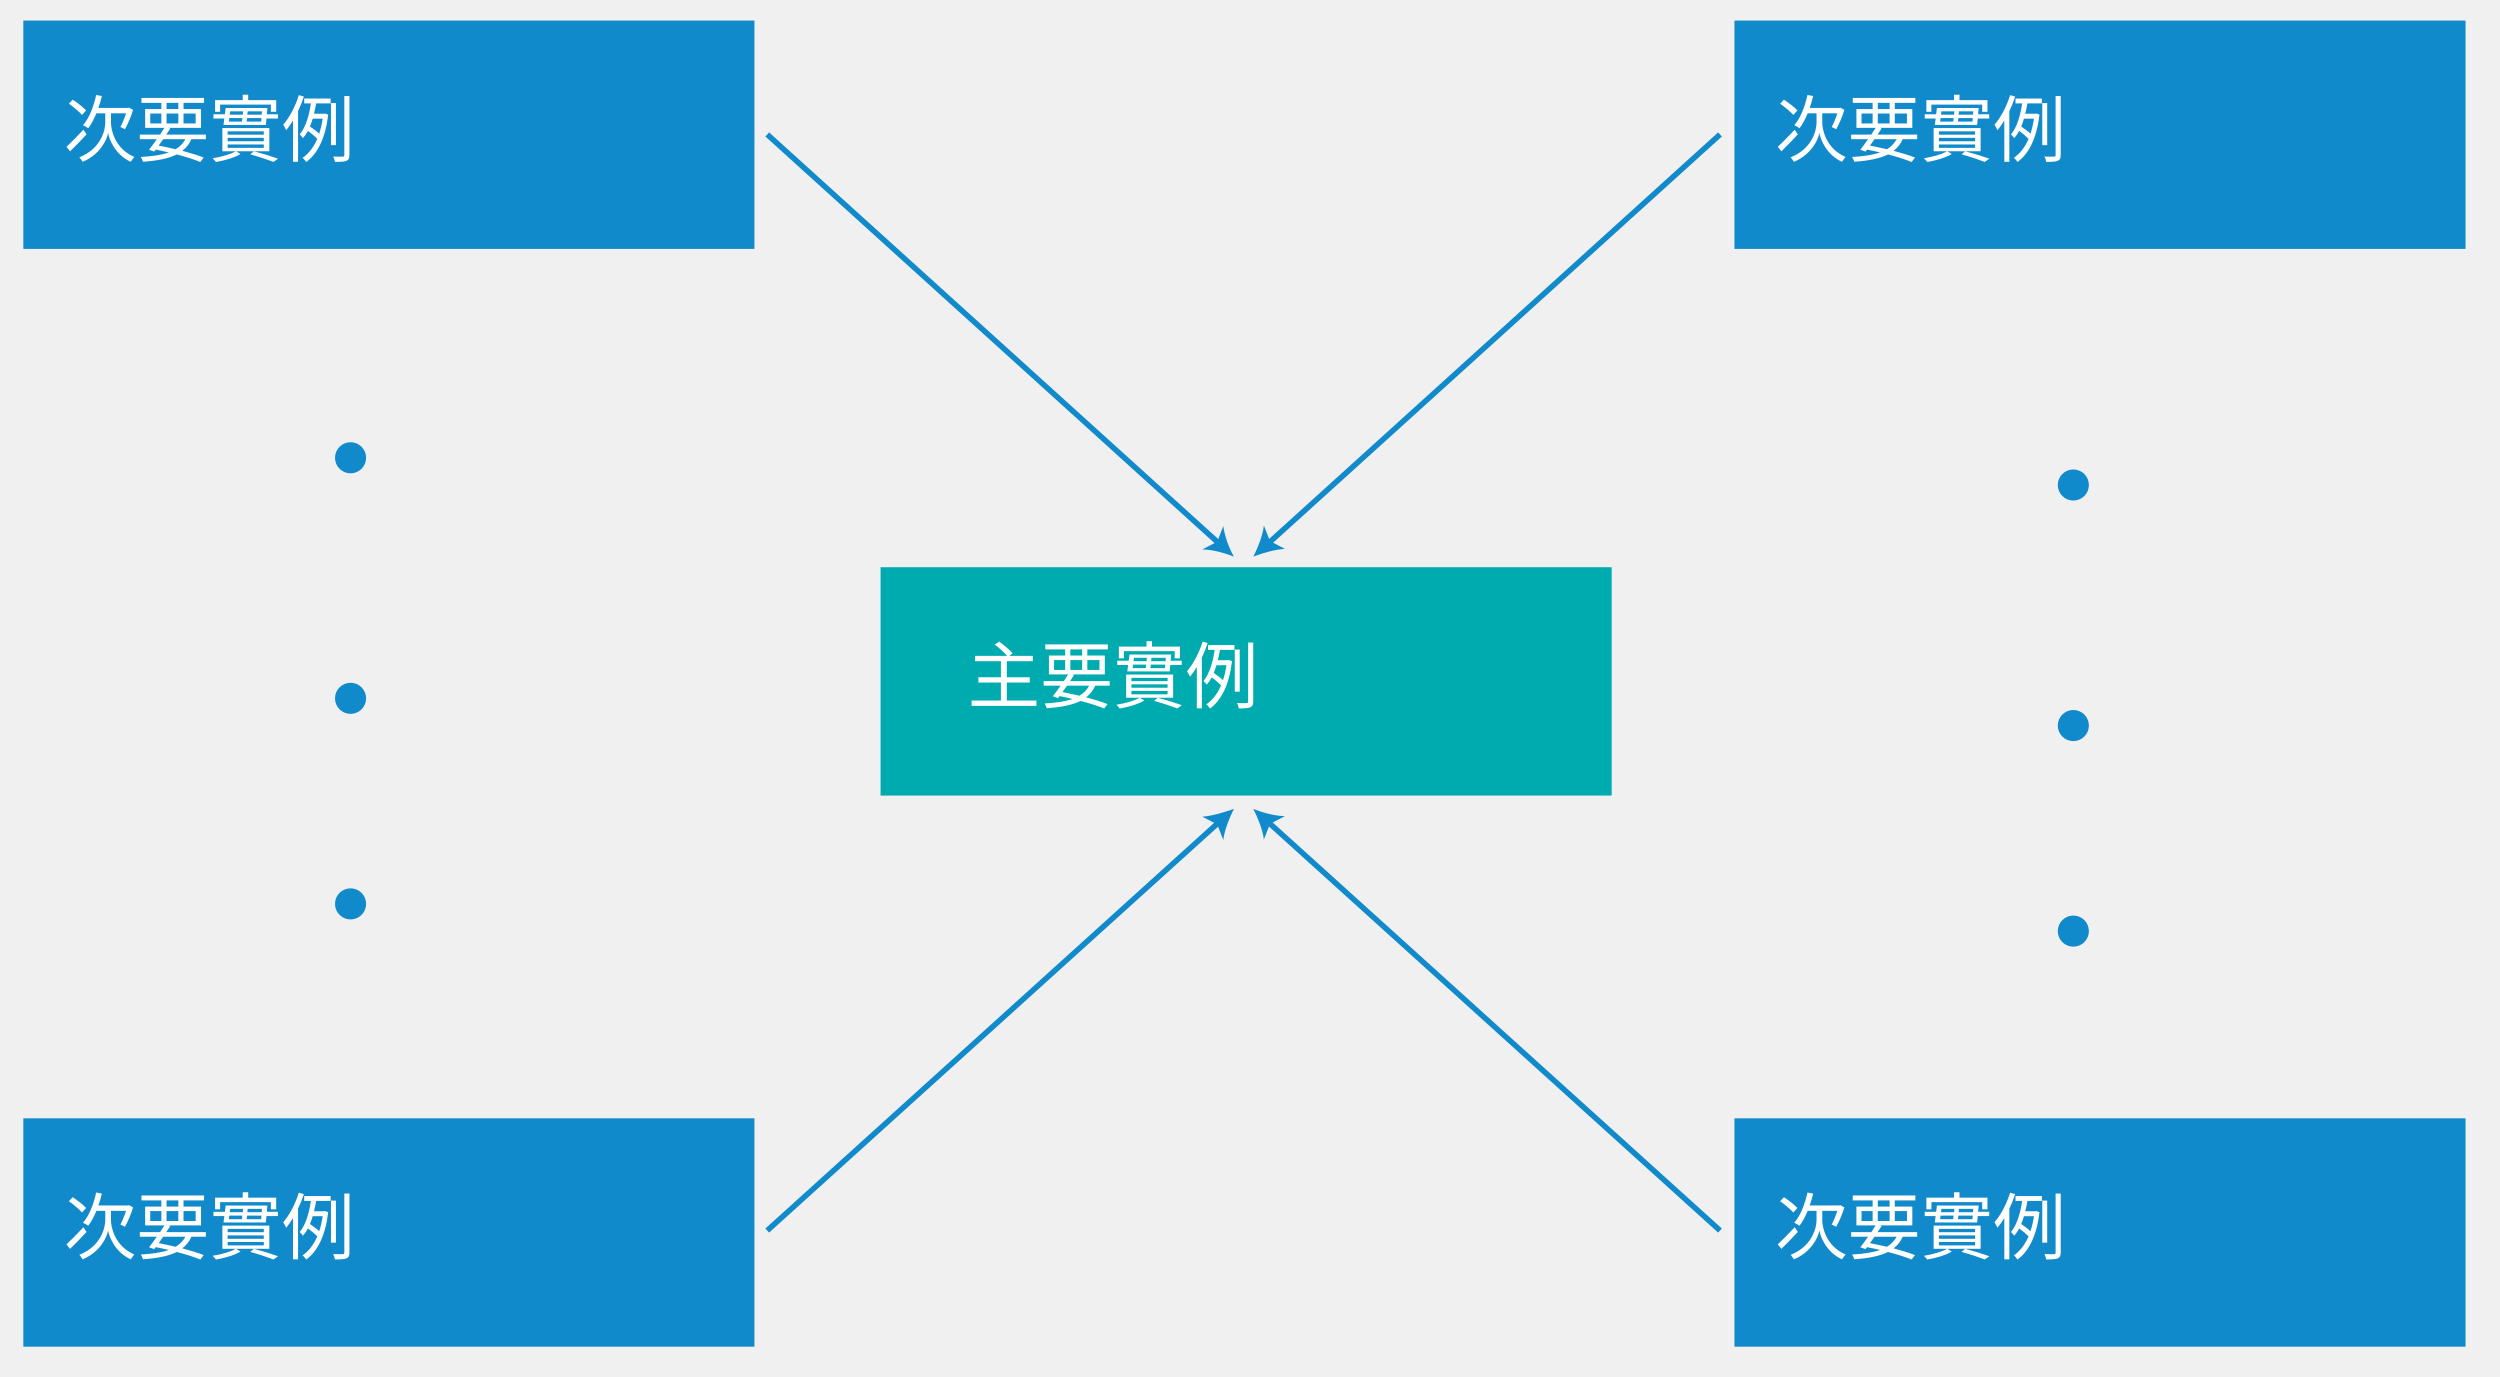
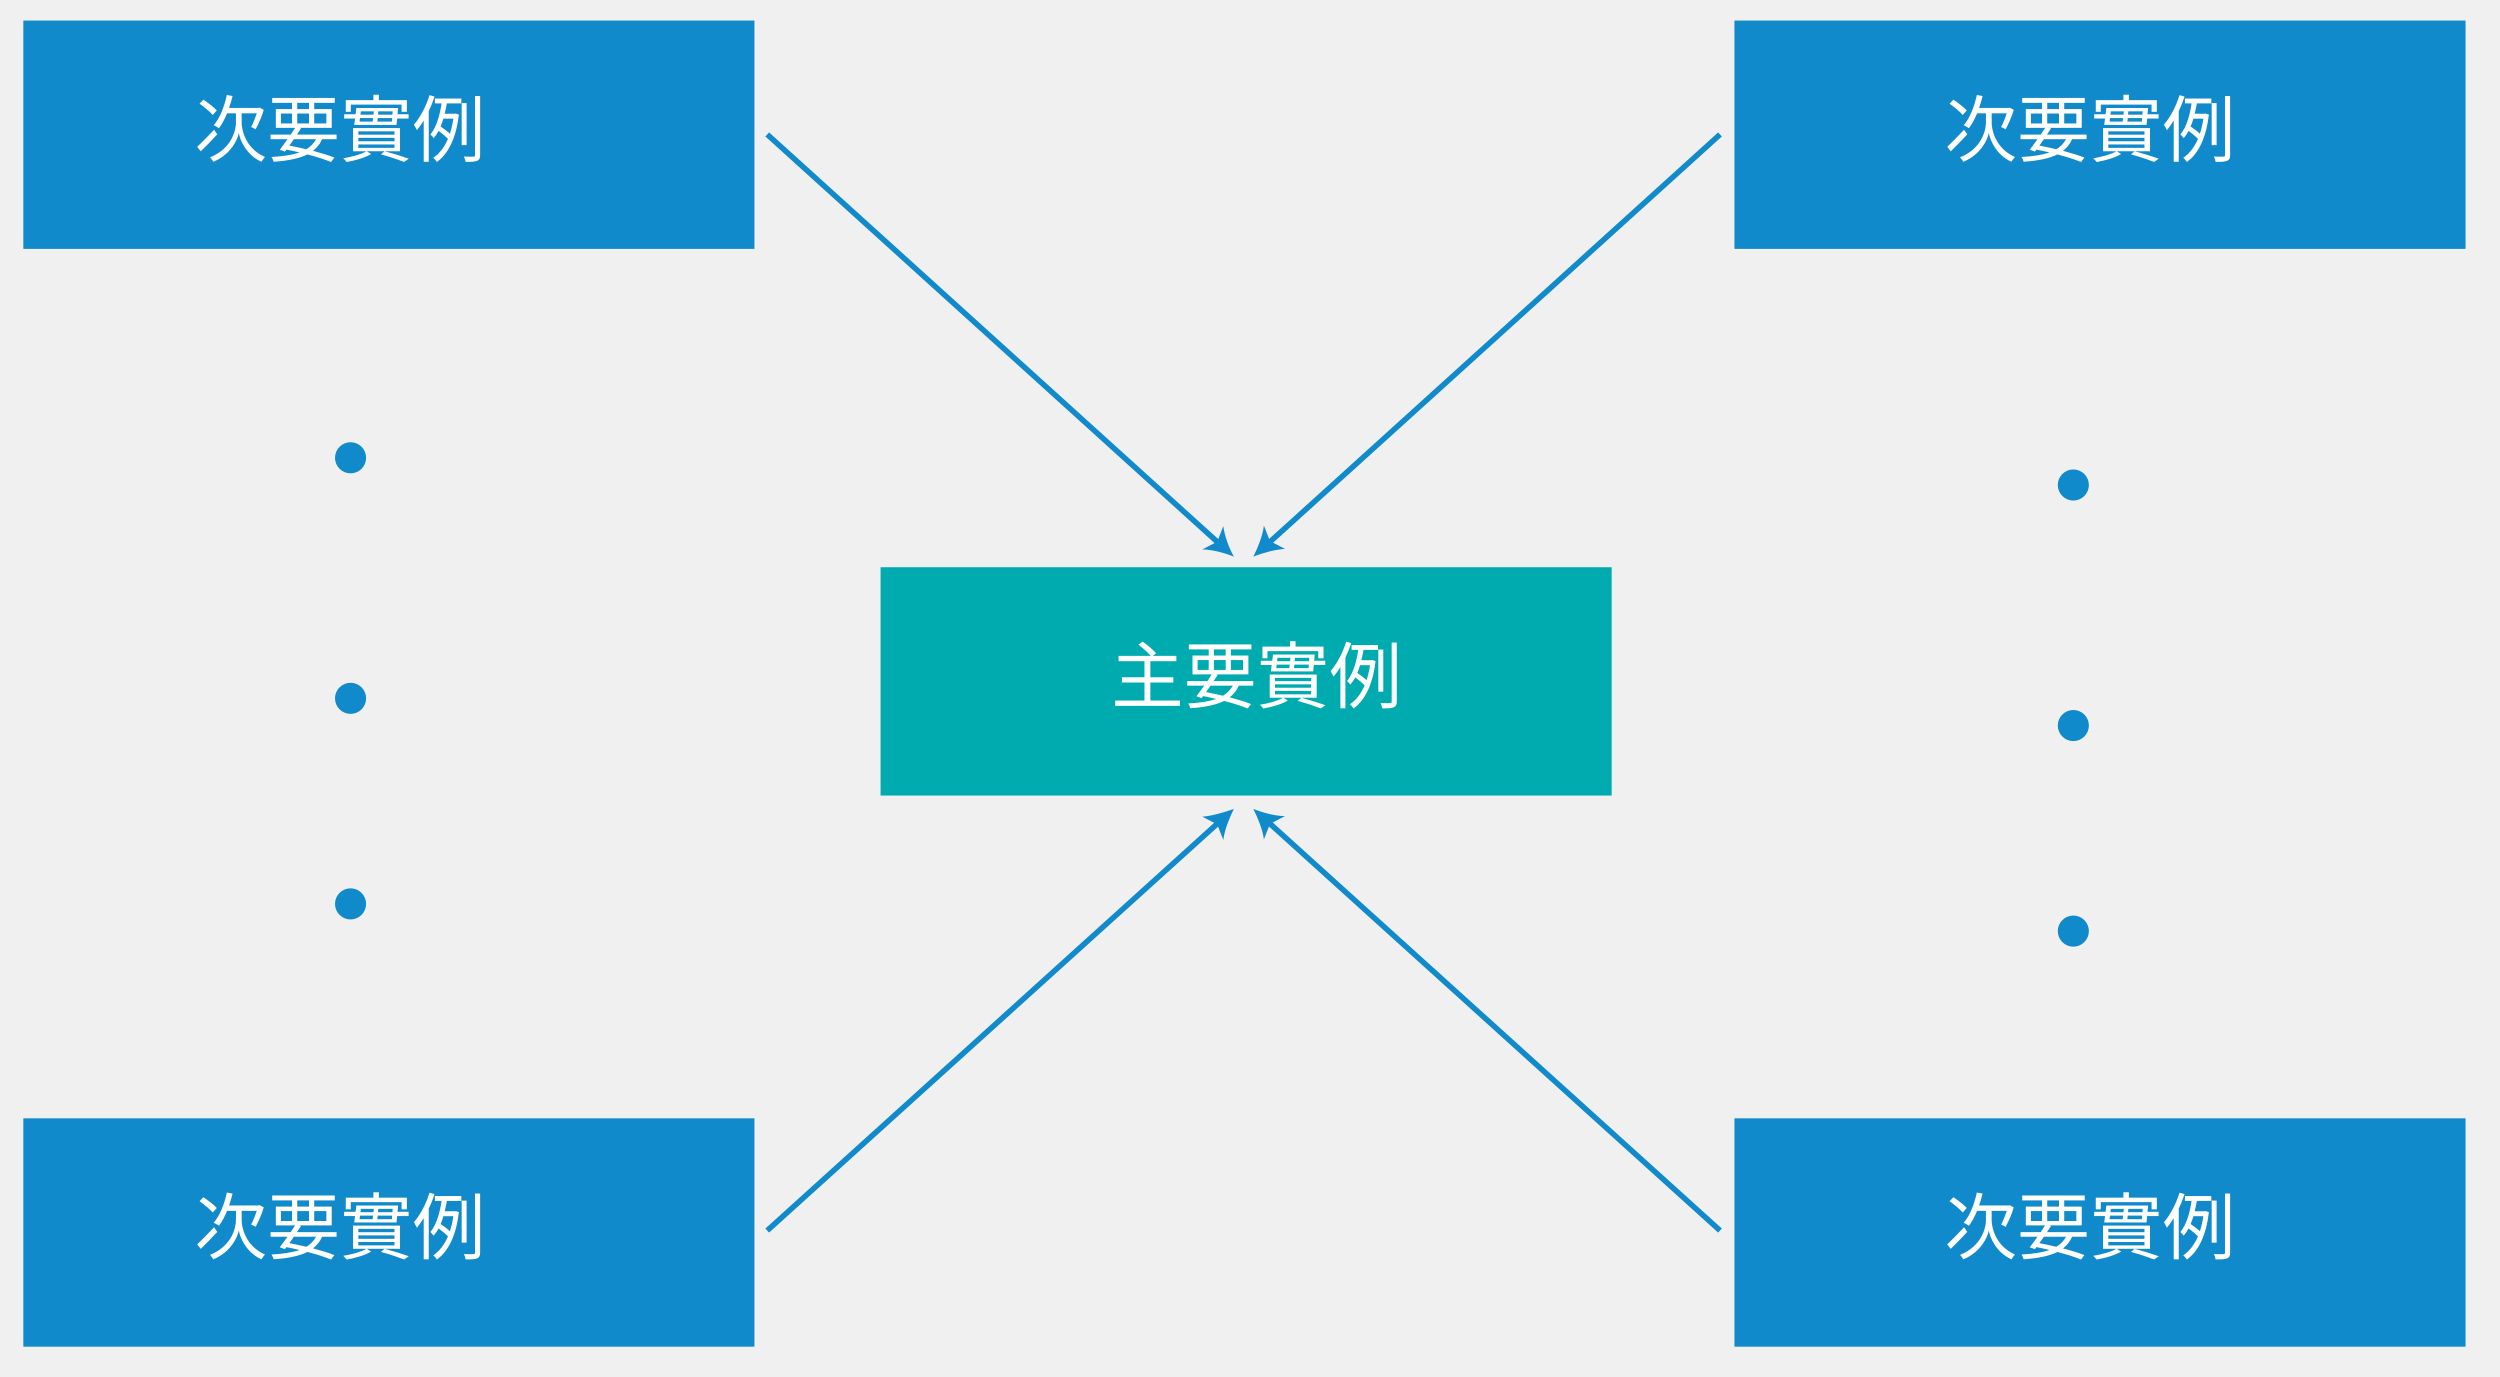
<svg xmlns="http://www.w3.org/2000/svg" version="1.1" id="Layer_1" x="0px" y="0px" viewBox="0 0 450 247.8" style="enable-background:new 0 0 450 247.8;" xml:space="preserve">
  <style type="text/css">
	.st0{fill:#00ABB0;stroke:#00ABB0;stroke-miterlimit:10;}
	.st1{fill:#FFFFFF;}
	.st2{font-family:'Roboto-Regular';}
	.st3{font-size:13.114px;}
	.st4{fill:#118ACB;stroke:#118ACB;stroke-miterlimit:10;}
	.st5{fill:none;stroke:#118ACB;stroke-miterlimit:10;}
	.st6{fill:#118ACB;}
</style>
  <g>
    <rect x="159" y="102.6" class="st0" width="130.6" height="40.1" />
-     <text transform="matrix(0.9982 0 0 1 174.1595 126.4508)" class="st1 st2 st3">主要實例</text>
+     <text transform="matrix(0.9982 0 0 1 200 126.4508)" class="st1 st2 st3">主要實例</text>
    <g>
      <rect x="4.7" y="4.2" class="st4" width="130.6" height="40.1" />
-       <text transform="matrix(0.9982 0 0 1 11.4759 28.0817)" class="st1 st2 st3">次要實例</text>
+       <text transform="matrix(0.9982 0 0 1 35 28.0817)" class="st1 st2 st3">次要實例</text>
      <rect x="312.7" y="4.2" class="st4" width="130.6" height="40.1" />
-       <text transform="matrix(0.9982 0 0 1 319.5062 28.0817)" class="st1 st2 st3">次要實例</text>
+       <text transform="matrix(0.9982 0 0 1 350 28.0817)" class="st1 st2 st3">次要實例</text>
    </g>
    <g>
      <rect x="4.7" y="201.8" class="st4" width="130.6" height="40.1" />
-       <text transform="matrix(0.9982 0 0 1 11.4759 225.6383)" class="st1 st2 st3">次要實例</text>
+       <text transform="matrix(0.9982 0 0 1 35 225.6383)" class="st1 st2 st3">次要實例</text>
      <rect x="312.7" y="201.8" class="st4" width="130.6" height="40.1" />
-       <text transform="matrix(0.9982 0 0 1 319.5062 225.6383)" class="st1 st2 st3">次要實例</text>
+       <text transform="matrix(0.9982 0 0 1 350 225.6383)" class="st1 st2 st3">次要實例</text>
    </g>
    <g>
      <g>
        <g>
          <line class="st5" x1="138.1" y1="24.2" x2="219.4" y2="97.8" />
          <g>
            <path class="st6" d="M222.1,100.2c-1.7-0.7-4-1.3-5.7-1.3l2.7-1.4l1.1-2.8C220.4,96.4,221.2,98.6,222.1,100.2z" />
          </g>
        </g>
      </g>
      <g>
        <g>
          <line class="st5" x1="309.6" y1="24.2" x2="228.3" y2="97.8" />
          <g>
            <path class="st6" d="M225.6,100.2c0.8-1.6,1.7-3.8,1.9-5.6l1.1,2.8l2.7,1.4C229.6,98.9,227.3,99.5,225.6,100.2z" />
          </g>
        </g>
      </g>
    </g>
    <g>
      <g>
        <g>
          <line class="st5" x1="138.1" y1="221.5" x2="219.4" y2="148" />
          <g>
            <path class="st6" d="M222.1,145.6c-0.8,1.6-1.7,3.8-1.9,5.6l-1.1-2.8l-2.7-1.4C218.1,146.9,220.4,146.2,222.1,145.6z" />
          </g>
        </g>
      </g>
      <g>
        <g>
          <line class="st5" x1="309.6" y1="221.5" x2="228.3" y2="148" />
          <g>
            <path class="st6" d="M225.6,145.6c1.7,0.7,4,1.3,5.7,1.3l-2.7,1.4l-1.1,2.8C227.3,149.4,226.4,147.2,225.6,145.6z" />
          </g>
        </g>
      </g>
    </g>
    <g>
      <ellipse class="st4" cx="63.1" cy="82.4" rx="2.3" ry="2.3" />
      <ellipse class="st4" cx="63.1" cy="125.7" rx="2.3" ry="2.3" />
      <ellipse class="st4" cx="63.1" cy="162.7" rx="2.3" ry="2.3" />
    </g>
    <g>
      <ellipse class="st4" cx="373.2" cy="87.3" rx="2.3" ry="2.3" />
      <ellipse class="st4" cx="373.2" cy="130.6" rx="2.3" ry="2.3" />
      <ellipse class="st4" cx="373.2" cy="167.6" rx="2.3" ry="2.3" />
    </g>
  </g>
</svg>
